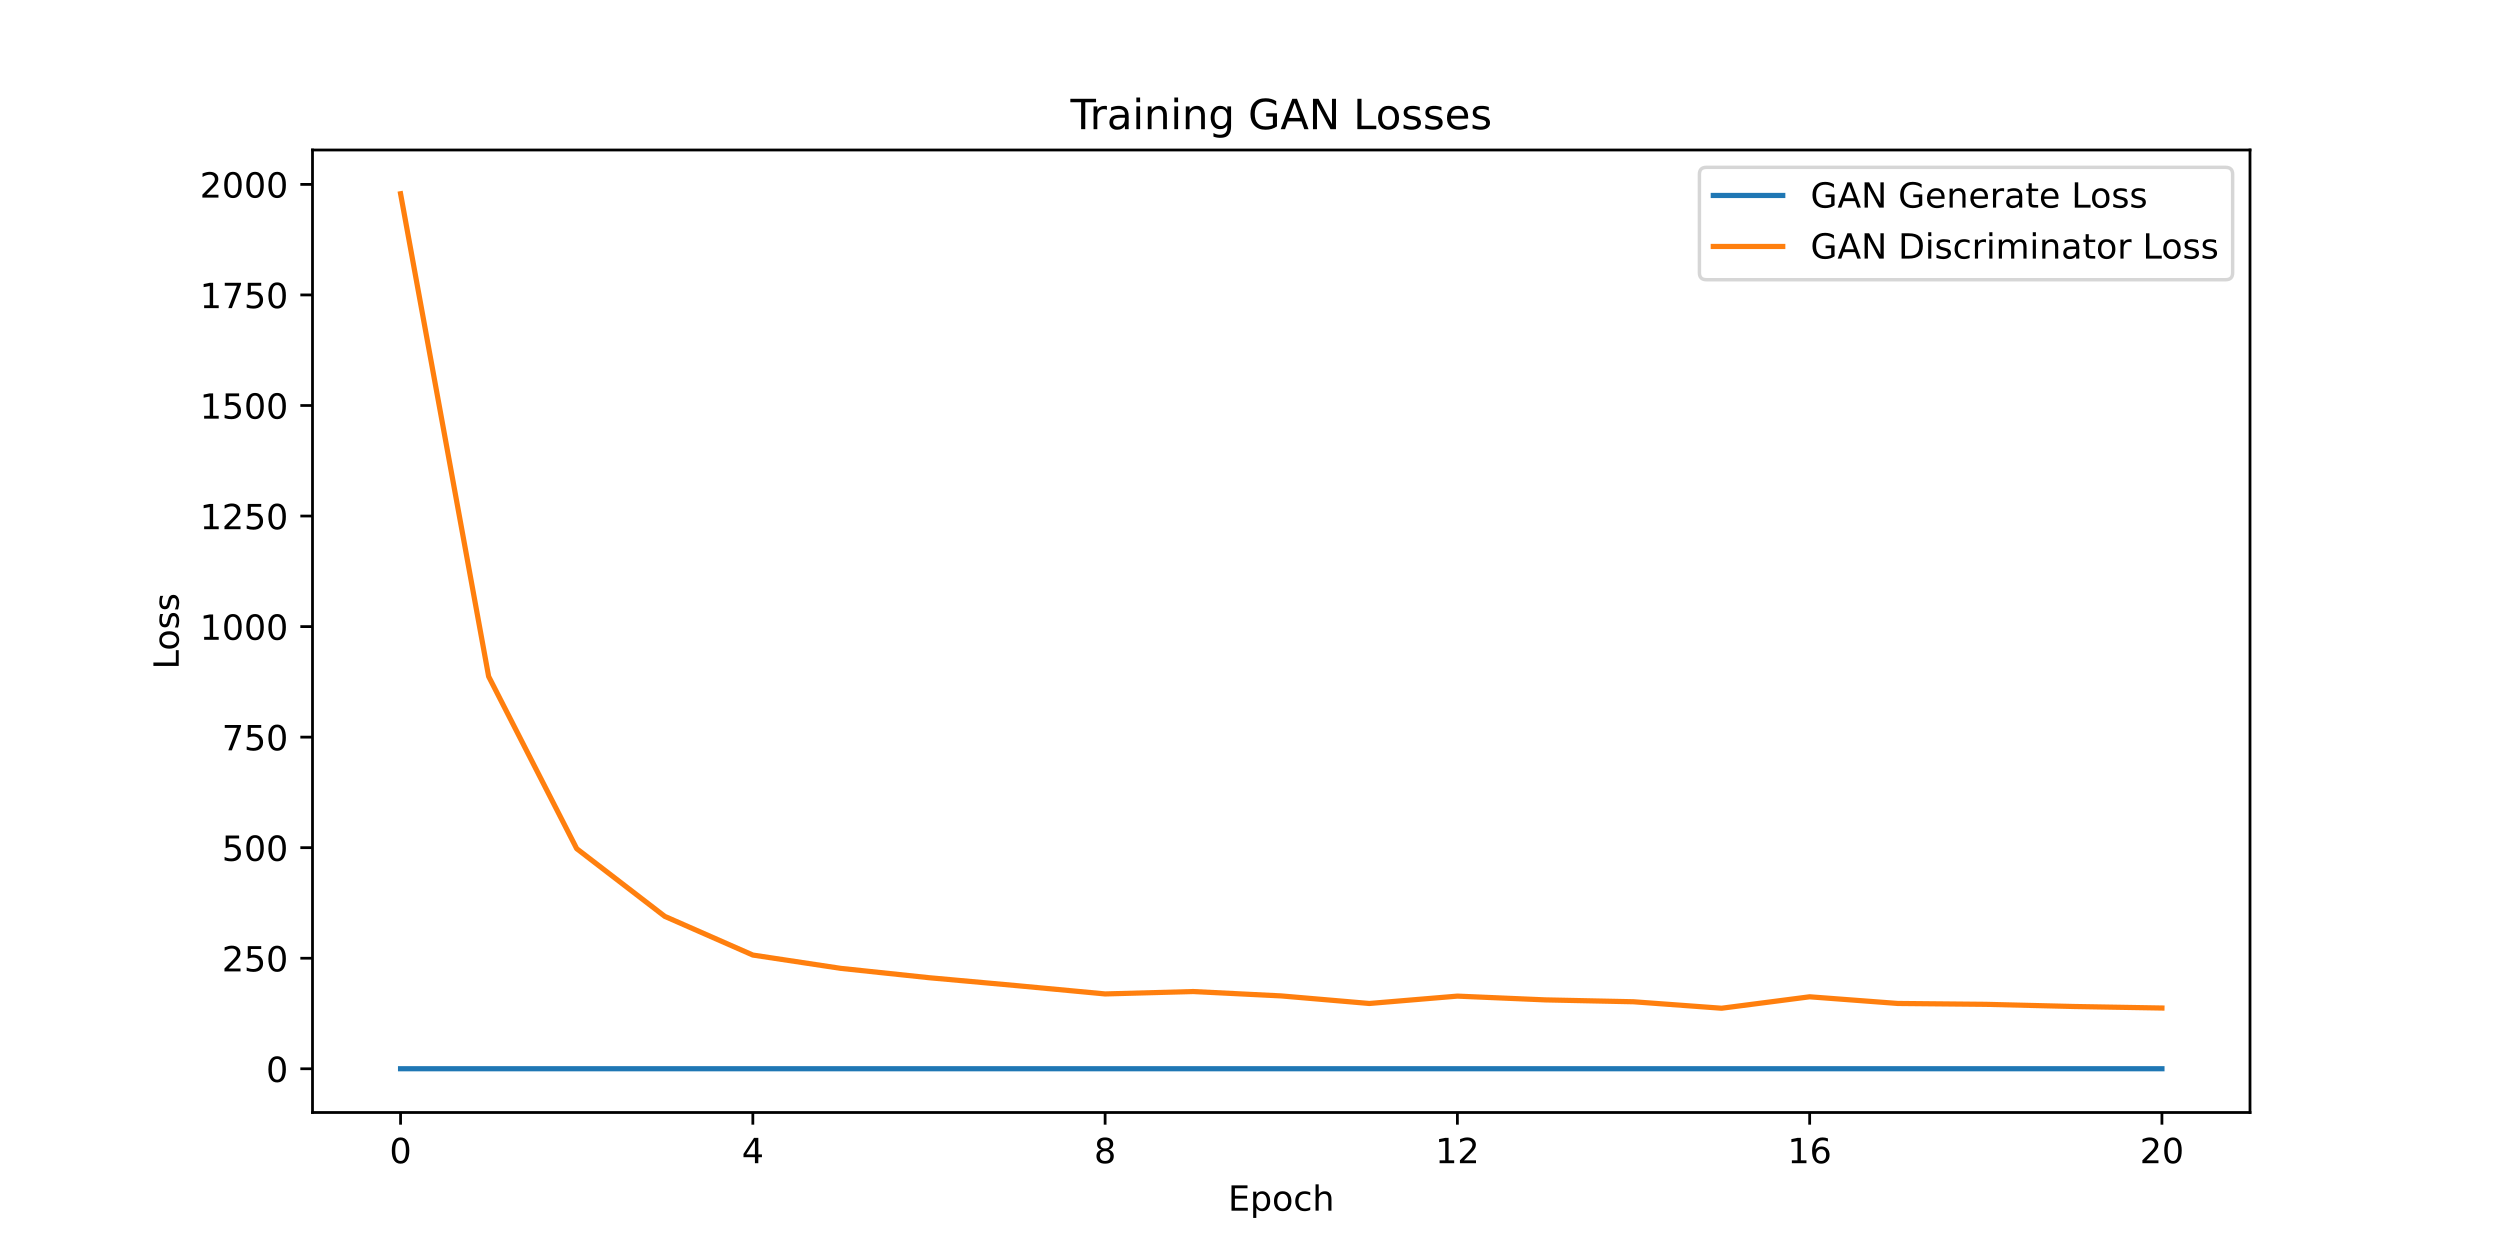
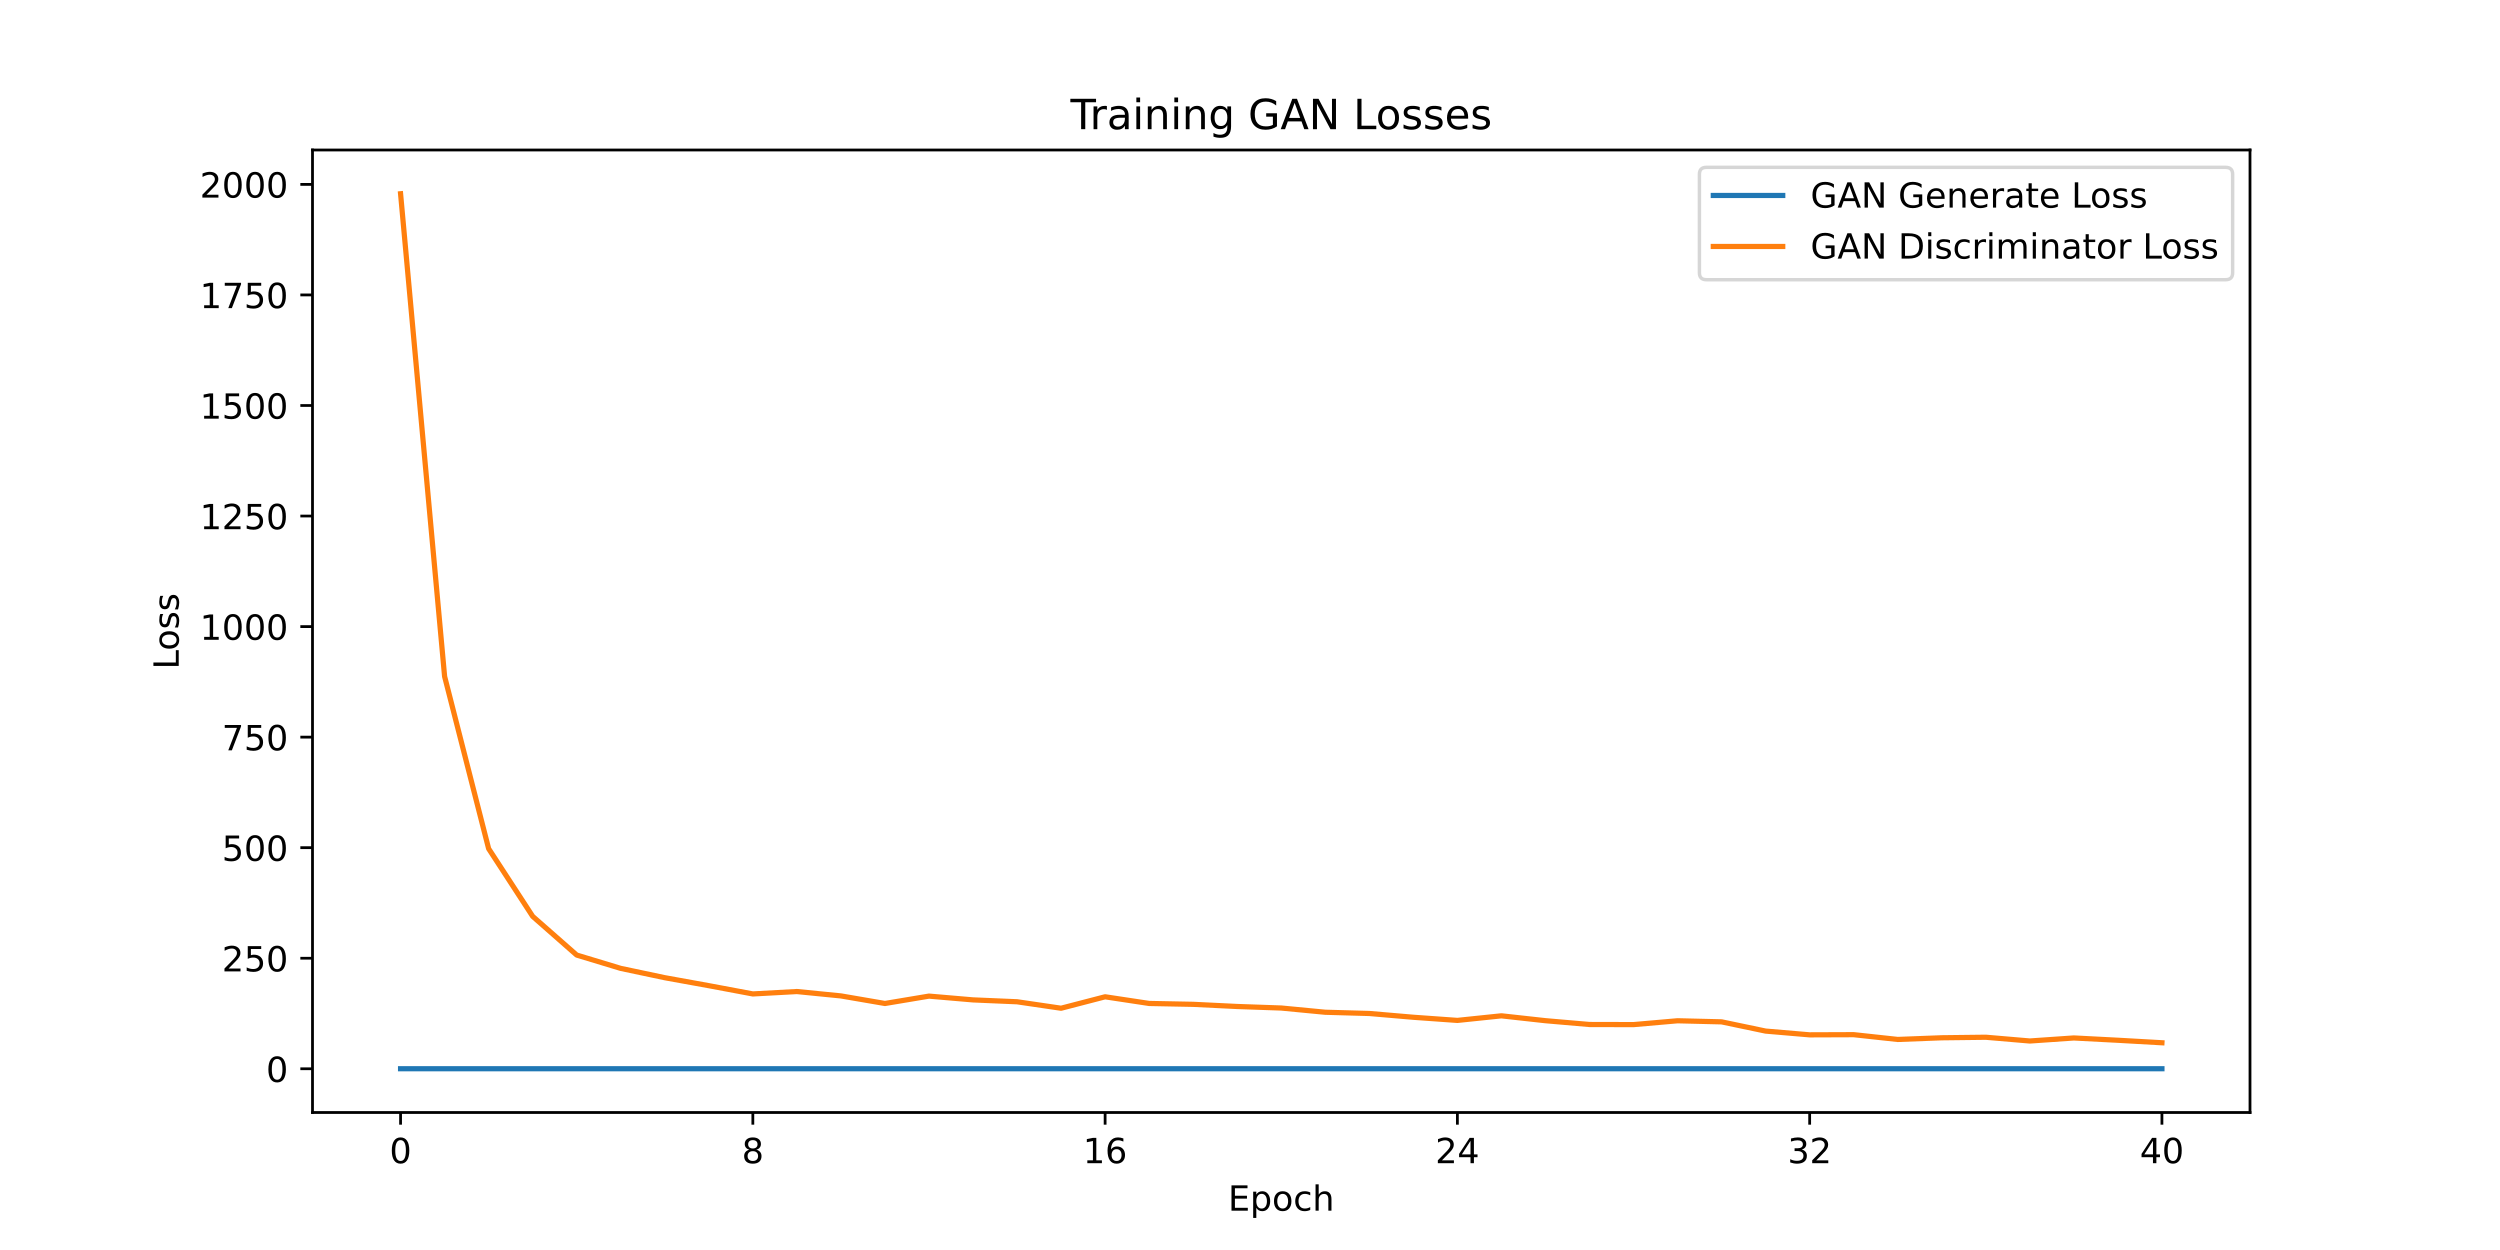
<svg xmlns="http://www.w3.org/2000/svg" xmlns:xlink="http://www.w3.org/1999/xlink" width="720pt" height="360pt" viewBox="0 0 720 360" version="1.1">
  <defs>
    <style type="text/css">*{stroke-linejoin: round; stroke-linecap: butt}</style>
  </defs>
  <g id="figure_1">
    <g id="patch_1">
      <path d="M 0 360  L 720 360  L 720 0  L 0 0  z " style="fill: #ffffff" />
    </g>
    <g id="axes_1">
      <g id="patch_2">
        <path d="M 90 320.4  L 648 320.4  L 648 43.2  L 90 43.2  z " style="fill: #ffffff" />
      </g>
      <g id="matplotlib.axis_1">
        <g id="xtick_1">
          <g id="line2d_1">
            <defs>
-               <path id="mf907e0c4c9" d="M 0 0  L 0 3.5  " style="stroke: #000000; stroke-width: 0.8" />
-             </defs>
-             <g>
-               <use xlink:href="#mf907e0c4c9" x="115.364" y="320.4" style="stroke: #000000; stroke-width: 0.8" />
+               <path id="mc75839614a" d="M 0 0  L 0 3.5  " style="stroke: #000000; stroke-width: 0.8" />
+             </defs>
+             <g>
+               <use xlink:href="#mc75839614a" x="115.364" y="320.4" style="stroke: #000000; stroke-width: 0.8" />
            </g>
          </g>
          <g id="text_1">
            <g transform="translate(112.1824 334.9984) scale(0.1 -0.1)">
              <defs>
                <path id="DejaVuSans-30" d="M 2034 4250  Q 1547 4250 1301 3770  Q 1056 3291 1056 2328  Q 1056 1369 1301 889  Q 1547 409 2034 409  Q 2525 409 2770 889  Q 3016 1369 3016 2328  Q 3016 3291 2770 3770  Q 2525 4250 2034 4250  z M 2034 4750  Q 2819 4750 3233 4129  Q 3647 3509 3647 2328  Q 3647 1150 3233 529  Q 2819 -91 2034 -91  Q 1250 -91 836 529  Q 422 1150 422 2328  Q 422 3509 836 4129  Q 1250 4750 2034 4750  z " transform="scale(0.015625)" />
              </defs>
              <use xlink:href="#DejaVuSans-30" />
            </g>
          </g>
        </g>
        <g id="xtick_2">
          <g id="line2d_2">
            <g>
-               <use xlink:href="#mf907e0c4c9" x="216.818" y="320.4" style="stroke: #000000; stroke-width: 0.8" />
+               <use xlink:href="#mc75839614a" x="216.818" y="320.4" style="stroke: #000000; stroke-width: 0.8" />
            </g>
          </g>
          <g id="text_2">
            <g transform="translate(213.6369 334.9984) scale(0.1 -0.1)">
              <defs>
-                 <path id="DejaVuSans-34" d="M 2419 4116  L 825 1625  L 2419 1625  L 2419 4116  z M 2253 4666  L 3047 4666  L 3047 1625  L 3713 1625  L 3713 1100  L 3047 1100  L 3047 0  L 2419 0  L 2419 1100  L 313 1100  L 313 1709  L 2253 4666  z " transform="scale(0.015625)" />
-               </defs>
-               <use xlink:href="#DejaVuSans-34" />
+                 <path id="DejaVuSans-38" d="M 2034 2216  Q 1584 2216 1326 1975  Q 1069 1734 1069 1313  Q 1069 891 1326 650  Q 1584 409 2034 409  Q 2484 409 2743 651  Q 3003 894 3003 1313  Q 3003 1734 2745 1975  Q 2488 2216 2034 2216  z M 1403 2484  Q 997 2584 770 2862  Q 544 3141 544 3541  Q 544 4100 942 4425  Q 1341 4750 2034 4750  Q 2731 4750 3128 4425  Q 3525 4100 3525 3541  Q 3525 3141 3298 2862  Q 3072 2584 2669 2484  Q 3125 2378 3379 2068  Q 3634 1759 3634 1313  Q 3634 634 3220 271  Q 2806 -91 2034 -91  Q 1263 -91 848 271  Q 434 634 434 1313  Q 434 1759 690 2068  Q 947 2378 1403 2484  z M 1172 3481  Q 1172 3119 1398 2916  Q 1625 2713 2034 2713  Q 2441 2713 2670 2916  Q 2900 3119 2900 3481  Q 2900 3844 2670 4047  Q 2441 4250 2034 4250  Q 1625 4250 1398 4047  Q 1172 3844 1172 3481  z " transform="scale(0.015625)" />
+               </defs>
+               <use xlink:href="#DejaVuSans-38" />
            </g>
          </g>
        </g>
        <g id="xtick_3">
          <g id="line2d_3">
            <g>
-               <use xlink:href="#mf907e0c4c9" x="318.273" y="320.4" style="stroke: #000000; stroke-width: 0.8" />
+               <use xlink:href="#mc75839614a" x="318.273" y="320.4" style="stroke: #000000; stroke-width: 0.8" />
            </g>
          </g>
          <g id="text_3">
-             <g transform="translate(315.0915 334.9984) scale(0.1 -0.1)">
-               <defs>
-                 <path id="DejaVuSans-38" d="M 2034 2216  Q 1584 2216 1326 1975  Q 1069 1734 1069 1313  Q 1069 891 1326 650  Q 1584 409 2034 409  Q 2484 409 2743 651  Q 3003 894 3003 1313  Q 3003 1734 2745 1975  Q 2488 2216 2034 2216  z M 1403 2484  Q 997 2584 770 2862  Q 544 3141 544 3541  Q 544 4100 942 4425  Q 1341 4750 2034 4750  Q 2731 4750 3128 4425  Q 3525 4100 3525 3541  Q 3525 3141 3298 2862  Q 3072 2584 2669 2484  Q 3125 2378 3379 2068  Q 3634 1759 3634 1313  Q 3634 634 3220 271  Q 2806 -91 2034 -91  Q 1263 -91 848 271  Q 434 634 434 1313  Q 434 1759 690 2068  Q 947 2378 1403 2484  z M 1172 3481  Q 1172 3119 1398 2916  Q 1625 2713 2034 2713  Q 2441 2713 2670 2916  Q 2900 3119 2900 3481  Q 2900 3844 2670 4047  Q 2441 4250 2034 4250  Q 1625 4250 1398 4047  Q 1172 3844 1172 3481  z " transform="scale(0.015625)" />
-               </defs>
-               <use xlink:href="#DejaVuSans-38" />
+             <g transform="translate(311.9102 334.9984) scale(0.1 -0.1)">
+               <defs>
+                 <path id="DejaVuSans-31" d="M 794 531  L 1825 531  L 1825 4091  L 703 3866  L 703 4441  L 1819 4666  L 2450 4666  L 2450 531  L 3481 531  L 3481 0  L 794 0  L 794 531  z " transform="scale(0.015625)" />
+                 <path id="DejaVuSans-36" d="M 2113 2584  Q 1688 2584 1439 2293  Q 1191 2003 1191 1497  Q 1191 994 1439 701  Q 1688 409 2113 409  Q 2538 409 2786 701  Q 3034 994 3034 1497  Q 3034 2003 2786 2293  Q 2538 2584 2113 2584  z M 3366 4563  L 3366 3988  Q 3128 4100 2886 4159  Q 2644 4219 2406 4219  Q 1781 4219 1451 3797  Q 1122 3375 1075 2522  Q 1259 2794 1537 2939  Q 1816 3084 2150 3084  Q 2853 3084 3261 2657  Q 3669 2231 3669 1497  Q 3669 778 3244 343  Q 2819 -91 2113 -91  Q 1303 -91 875 529  Q 447 1150 447 2328  Q 447 3434 972 4092  Q 1497 4750 2381 4750  Q 2619 4750 2861 4703  Q 3103 4656 3366 4563  z " transform="scale(0.015625)" />
+               </defs>
+               <use xlink:href="#DejaVuSans-31" />
+               <use xlink:href="#DejaVuSans-36" transform="translate(63.62305 0)" />
            </g>
          </g>
        </g>
        <g id="xtick_4">
          <g id="line2d_4">
            <g>
-               <use xlink:href="#mf907e0c4c9" x="419.727" y="320.4" style="stroke: #000000; stroke-width: 0.8" />
+               <use xlink:href="#mc75839614a" x="419.727" y="320.4" style="stroke: #000000; stroke-width: 0.8" />
            </g>
          </g>
          <g id="text_4">
            <g transform="translate(413.3648 334.9984) scale(0.1 -0.1)">
              <defs>
-                 <path id="DejaVuSans-31" d="M 794 531  L 1825 531  L 1825 4091  L 703 3866  L 703 4441  L 1819 4666  L 2450 4666  L 2450 531  L 3481 531  L 3481 0  L 794 0  L 794 531  z " transform="scale(0.015625)" />
                <path id="DejaVuSans-32" d="M 1228 531  L 3431 531  L 3431 0  L 469 0  L 469 531  Q 828 903 1448 1529  Q 2069 2156 2228 2338  Q 2531 2678 2651 2914  Q 2772 3150 2772 3378  Q 2772 3750 2511 3984  Q 2250 4219 1831 4219  Q 1534 4219 1204 4116  Q 875 4013 500 3803  L 500 4441  Q 881 4594 1212 4672  Q 1544 4750 1819 4750  Q 2544 4750 2975 4387  Q 3406 4025 3406 3419  Q 3406 3131 3298 2873  Q 3191 2616 2906 2266  Q 2828 2175 2409 1742  Q 1991 1309 1228 531  z " transform="scale(0.015625)" />
-               </defs>
-               <use xlink:href="#DejaVuSans-31" />
-               <use xlink:href="#DejaVuSans-32" transform="translate(63.62305 0)" />
+                 <path id="DejaVuSans-34" d="M 2419 4116  L 825 1625  L 2419 1625  L 2419 4116  z M 2253 4666  L 3047 4666  L 3047 1625  L 3713 1625  L 3713 1100  L 3047 1100  L 3047 0  L 2419 0  L 2419 1100  L 313 1100  L 313 1709  L 2253 4666  z " transform="scale(0.015625)" />
+               </defs>
+               <use xlink:href="#DejaVuSans-32" />
+               <use xlink:href="#DejaVuSans-34" transform="translate(63.62305 0)" />
            </g>
          </g>
        </g>
        <g id="xtick_5">
          <g id="line2d_5">
            <g>
-               <use xlink:href="#mf907e0c4c9" x="521.182" y="320.4" style="stroke: #000000; stroke-width: 0.8" />
+               <use xlink:href="#mc75839614a" x="521.182" y="320.4" style="stroke: #000000; stroke-width: 0.8" />
            </g>
          </g>
          <g id="text_5">
            <g transform="translate(514.8193 334.9984) scale(0.1 -0.1)">
              <defs>
-                 <path id="DejaVuSans-36" d="M 2113 2584  Q 1688 2584 1439 2293  Q 1191 2003 1191 1497  Q 1191 994 1439 701  Q 1688 409 2113 409  Q 2538 409 2786 701  Q 3034 994 3034 1497  Q 3034 2003 2786 2293  Q 2538 2584 2113 2584  z M 3366 4563  L 3366 3988  Q 3128 4100 2886 4159  Q 2644 4219 2406 4219  Q 1781 4219 1451 3797  Q 1122 3375 1075 2522  Q 1259 2794 1537 2939  Q 1816 3084 2150 3084  Q 2853 3084 3261 2657  Q 3669 2231 3669 1497  Q 3669 778 3244 343  Q 2819 -91 2113 -91  Q 1303 -91 875 529  Q 447 1150 447 2328  Q 447 3434 972 4092  Q 1497 4750 2381 4750  Q 2619 4750 2861 4703  Q 3103 4656 3366 4563  z " transform="scale(0.015625)" />
-               </defs>
-               <use xlink:href="#DejaVuSans-31" />
-               <use xlink:href="#DejaVuSans-36" transform="translate(63.62305 0)" />
+                 <path id="DejaVuSans-33" d="M 2597 2516  Q 3050 2419 3304 2112  Q 3559 1806 3559 1356  Q 3559 666 3084 287  Q 2609 -91 1734 -91  Q 1441 -91 1130 -33  Q 819 25 488 141  L 488 750  Q 750 597 1062 519  Q 1375 441 1716 441  Q 2309 441 2620 675  Q 2931 909 2931 1356  Q 2931 1769 2642 2001  Q 2353 2234 1838 2234  L 1294 2234  L 1294 2753  L 1863 2753  Q 2328 2753 2575 2939  Q 2822 3125 2822 3475  Q 2822 3834 2567 4026  Q 2313 4219 1838 4219  Q 1578 4219 1281 4162  Q 984 4106 628 3988  L 628 4550  Q 988 4650 1302 4700  Q 1616 4750 1894 4750  Q 2613 4750 3031 4423  Q 3450 4097 3450 3541  Q 3450 3153 3228 2886  Q 3006 2619 2597 2516  z " transform="scale(0.015625)" />
+               </defs>
+               <use xlink:href="#DejaVuSans-33" />
+               <use xlink:href="#DejaVuSans-32" transform="translate(63.62305 0)" />
            </g>
          </g>
        </g>
        <g id="xtick_6">
          <g id="line2d_6">
            <g>
-               <use xlink:href="#mf907e0c4c9" x="622.636" y="320.4" style="stroke: #000000; stroke-width: 0.8" />
+               <use xlink:href="#mc75839614a" x="622.636" y="320.4" style="stroke: #000000; stroke-width: 0.8" />
            </g>
          </g>
          <g id="text_6">
            <g transform="translate(616.2739 334.9984) scale(0.1 -0.1)">
-               <use xlink:href="#DejaVuSans-32" />
+               <use xlink:href="#DejaVuSans-34" />
              <use xlink:href="#DejaVuSans-30" transform="translate(63.62305 0)" />
            </g>
          </g>
        </g>
        <g id="text_7">
          <g transform="translate(353.6891 348.6766) scale(0.1 -0.1)">
            <defs>
              <path id="DejaVuSans-45" d="M 628 4666  L 3578 4666  L 3578 4134  L 1259 4134  L 1259 2753  L 3481 2753  L 3481 2222  L 1259 2222  L 1259 531  L 3634 531  L 3634 0  L 628 0  L 628 4666  z " transform="scale(0.015625)" />
              <path id="DejaVuSans-70" d="M 1159 525  L 1159 -1331  L 581 -1331  L 581 3500  L 1159 3500  L 1159 2969  Q 1341 3281 1617 3432  Q 1894 3584 2278 3584  Q 2916 3584 3314 3078  Q 3713 2572 3713 1747  Q 3713 922 3314 415  Q 2916 -91 2278 -91  Q 1894 -91 1617 61  Q 1341 213 1159 525  z M 3116 1747  Q 3116 2381 2855 2742  Q 2594 3103 2138 3103  Q 1681 3103 1420 2742  Q 1159 2381 1159 1747  Q 1159 1113 1420 752  Q 1681 391 2138 391  Q 2594 391 2855 752  Q 3116 1113 3116 1747  z " transform="scale(0.015625)" />
              <path id="DejaVuSans-6f" d="M 1959 3097  Q 1497 3097 1228 2736  Q 959 2375 959 1747  Q 959 1119 1226 758  Q 1494 397 1959 397  Q 2419 397 2687 759  Q 2956 1122 2956 1747  Q 2956 2369 2687 2733  Q 2419 3097 1959 3097  z M 1959 3584  Q 2709 3584 3137 3096  Q 3566 2609 3566 1747  Q 3566 888 3137 398  Q 2709 -91 1959 -91  Q 1206 -91 779 398  Q 353 888 353 1747  Q 353 2609 779 3096  Q 1206 3584 1959 3584  z " transform="scale(0.015625)" />
              <path id="DejaVuSans-63" d="M 3122 3366  L 3122 2828  Q 2878 2963 2633 3030  Q 2388 3097 2138 3097  Q 1578 3097 1268 2742  Q 959 2388 959 1747  Q 959 1106 1268 751  Q 1578 397 2138 397  Q 2388 397 2633 464  Q 2878 531 3122 666  L 3122 134  Q 2881 22 2623 -34  Q 2366 -91 2075 -91  Q 1284 -91 818 406  Q 353 903 353 1747  Q 353 2603 823 3093  Q 1294 3584 2113 3584  Q 2378 3584 2631 3529  Q 2884 3475 3122 3366  z " transform="scale(0.015625)" />
              <path id="DejaVuSans-68" d="M 3513 2113  L 3513 0  L 2938 0  L 2938 2094  Q 2938 2591 2744 2837  Q 2550 3084 2163 3084  Q 1697 3084 1428 2787  Q 1159 2491 1159 1978  L 1159 0  L 581 0  L 581 4863  L 1159 4863  L 1159 2956  Q 1366 3272 1645 3428  Q 1925 3584 2291 3584  Q 2894 3584 3203 3211  Q 3513 2838 3513 2113  z " transform="scale(0.015625)" />
            </defs>
            <use xlink:href="#DejaVuSans-45" />
            <use xlink:href="#DejaVuSans-70" transform="translate(63.18359 0)" />
            <use xlink:href="#DejaVuSans-6f" transform="translate(126.6602 0)" />
            <use xlink:href="#DejaVuSans-63" transform="translate(187.8418 0)" />
            <use xlink:href="#DejaVuSans-68" transform="translate(242.8223 0)" />
          </g>
        </g>
      </g>
      <g id="matplotlib.axis_2">
        <g id="ytick_1">
          <g id="line2d_7">
            <defs>
-               <path id="m3576032ee8" d="M 0 0  L -3.5 0  " style="stroke: #000000; stroke-width: 0.8" />
-             </defs>
-             <g>
-               <use xlink:href="#m3576032ee8" x="90" y="307.807" style="stroke: #000000; stroke-width: 0.8" />
+               <path id="m95971b3eb9" d="M 0 0  L -3.5 0  " style="stroke: #000000; stroke-width: 0.8" />
+             </defs>
+             <g>
+               <use xlink:href="#m95971b3eb9" x="90" y="307.807" style="stroke: #000000; stroke-width: 0.8" />
            </g>
          </g>
          <g id="text_8">
-             <g transform="translate(76.6375 311.6064) scale(0.1 -0.1)">
+             <g transform="translate(76.6375 311.6059) scale(0.1 -0.1)">
              <use xlink:href="#DejaVuSans-30" />
            </g>
          </g>
        </g>
        <g id="ytick_2">
          <g id="line2d_8">
            <g>
-               <use xlink:href="#m3576032ee8" x="90" y="275.97" style="stroke: #000000; stroke-width: 0.8" />
+               <use xlink:href="#m95971b3eb9" x="90" y="275.969" style="stroke: #000000; stroke-width: 0.8" />
            </g>
          </g>
          <g id="text_9">
-             <g transform="translate(63.9125 279.7688) scale(0.1 -0.1)">
+             <g transform="translate(63.9125 279.7684) scale(0.1 -0.1)">
              <defs>
                <path id="DejaVuSans-35" d="M 691 4666  L 3169 4666  L 3169 4134  L 1269 4134  L 1269 2991  Q 1406 3038 1543 3061  Q 1681 3084 1819 3084  Q 2600 3084 3056 2656  Q 3513 2228 3513 1497  Q 3513 744 3044 326  Q 2575 -91 1722 -91  Q 1428 -91 1123 -41  Q 819 9 494 109  L 494 744  Q 775 591 1075 516  Q 1375 441 1709 441  Q 2250 441 2565 725  Q 2881 1009 2881 1497  Q 2881 1984 2565 2268  Q 2250 2553 1709 2553  Q 1456 2553 1204 2497  Q 953 2441 691 2322  L 691 4666  z " transform="scale(0.015625)" />
              </defs>
              <use xlink:href="#DejaVuSans-32" />
              <use xlink:href="#DejaVuSans-35" transform="translate(63.62305 0)" />
              <use xlink:href="#DejaVuSans-30" transform="translate(127.2461 0)" />
            </g>
          </g>
        </g>
        <g id="ytick_3">
          <g id="line2d_9">
            <g>
-               <use xlink:href="#m3576032ee8" x="90" y="244.132" style="stroke: #000000; stroke-width: 0.8" />
+               <use xlink:href="#m95971b3eb9" x="90" y="244.132" style="stroke: #000000; stroke-width: 0.8" />
            </g>
          </g>
          <g id="text_10">
-             <g transform="translate(63.9125 247.9313) scale(0.1 -0.1)">
+             <g transform="translate(63.9125 247.9309) scale(0.1 -0.1)">
              <use xlink:href="#DejaVuSans-35" />
              <use xlink:href="#DejaVuSans-30" transform="translate(63.62305 0)" />
              <use xlink:href="#DejaVuSans-30" transform="translate(127.2461 0)" />
            </g>
          </g>
        </g>
        <g id="ytick_4">
          <g id="line2d_10">
            <g>
-               <use xlink:href="#m3576032ee8" x="90" y="212.295" style="stroke: #000000; stroke-width: 0.8" />
+               <use xlink:href="#m95971b3eb9" x="90" y="212.294" style="stroke: #000000; stroke-width: 0.8" />
            </g>
          </g>
          <g id="text_11">
-             <g transform="translate(63.9125 216.0937) scale(0.1 -0.1)">
+             <g transform="translate(63.9125 216.0934) scale(0.1 -0.1)">
              <defs>
                <path id="DejaVuSans-37" d="M 525 4666  L 3525 4666  L 3525 4397  L 1831 0  L 1172 0  L 2766 4134  L 525 4134  L 525 4666  z " transform="scale(0.015625)" />
              </defs>
              <use xlink:href="#DejaVuSans-37" />
              <use xlink:href="#DejaVuSans-35" transform="translate(63.62305 0)" />
              <use xlink:href="#DejaVuSans-30" transform="translate(127.2461 0)" />
            </g>
          </g>
        </g>
        <g id="ytick_5">
          <g id="line2d_11">
            <g>
-               <use xlink:href="#m3576032ee8" x="90" y="180.457" style="stroke: #000000; stroke-width: 0.8" />
+               <use xlink:href="#m95971b3eb9" x="90" y="180.457" style="stroke: #000000; stroke-width: 0.8" />
            </g>
          </g>
          <g id="text_12">
-             <g transform="translate(57.55 184.2562) scale(0.1 -0.1)">
+             <g transform="translate(57.55 184.256) scale(0.1 -0.1)">
              <use xlink:href="#DejaVuSans-31" />
              <use xlink:href="#DejaVuSans-30" transform="translate(63.62305 0)" />
              <use xlink:href="#DejaVuSans-30" transform="translate(127.2461 0)" />
              <use xlink:href="#DejaVuSans-30" transform="translate(190.8691 0)" />
            </g>
          </g>
        </g>
        <g id="ytick_6">
          <g id="line2d_12">
            <g>
-               <use xlink:href="#m3576032ee8" x="90" y="148.619" style="stroke: #000000; stroke-width: 0.8" />
+               <use xlink:href="#m95971b3eb9" x="90" y="148.619" style="stroke: #000000; stroke-width: 0.8" />
            </g>
          </g>
          <g id="text_13">
-             <g transform="translate(57.55 152.4187) scale(0.1 -0.1)">
+             <g transform="translate(57.55 152.4185) scale(0.1 -0.1)">
              <use xlink:href="#DejaVuSans-31" />
              <use xlink:href="#DejaVuSans-32" transform="translate(63.62305 0)" />
              <use xlink:href="#DejaVuSans-35" transform="translate(127.2461 0)" />
              <use xlink:href="#DejaVuSans-30" transform="translate(190.8691 0)" />
            </g>
          </g>
        </g>
        <g id="ytick_7">
          <g id="line2d_13">
            <g>
-               <use xlink:href="#m3576032ee8" x="90" y="116.782" style="stroke: #000000; stroke-width: 0.8" />
+               <use xlink:href="#m95971b3eb9" x="90" y="116.782" style="stroke: #000000; stroke-width: 0.8" />
            </g>
          </g>
          <g id="text_14">
-             <g transform="translate(57.55 120.5811) scale(0.1 -0.1)">
+             <g transform="translate(57.55 120.581) scale(0.1 -0.1)">
              <use xlink:href="#DejaVuSans-31" />
              <use xlink:href="#DejaVuSans-35" transform="translate(63.62305 0)" />
              <use xlink:href="#DejaVuSans-30" transform="translate(127.2461 0)" />
              <use xlink:href="#DejaVuSans-30" transform="translate(190.8691 0)" />
            </g>
          </g>
        </g>
        <g id="ytick_8">
          <g id="line2d_14">
            <g>
-               <use xlink:href="#m3576032ee8" x="90" y="84.944" style="stroke: #000000; stroke-width: 0.8" />
+               <use xlink:href="#m95971b3eb9" x="90" y="84.944" style="stroke: #000000; stroke-width: 0.8" />
            </g>
          </g>
          <g id="text_15">
-             <g transform="translate(57.55 88.74357) scale(0.1 -0.1)">
+             <g transform="translate(57.55 88.74352) scale(0.1 -0.1)">
              <use xlink:href="#DejaVuSans-31" />
              <use xlink:href="#DejaVuSans-37" transform="translate(63.62305 0)" />
              <use xlink:href="#DejaVuSans-35" transform="translate(127.2461 0)" />
              <use xlink:href="#DejaVuSans-30" transform="translate(190.8691 0)" />
            </g>
          </g>
        </g>
        <g id="ytick_9">
          <g id="line2d_15">
            <g>
-               <use xlink:href="#m3576032ee8" x="90" y="53.107" style="stroke: #000000; stroke-width: 0.8" />
+               <use xlink:href="#m95971b3eb9" x="90" y="53.107" style="stroke: #000000; stroke-width: 0.8" />
            </g>
          </g>
          <g id="text_16">
            <g transform="translate(57.55 56.90603) scale(0.1 -0.1)">
              <use xlink:href="#DejaVuSans-32" />
              <use xlink:href="#DejaVuSans-30" transform="translate(63.62305 0)" />
              <use xlink:href="#DejaVuSans-30" transform="translate(127.2461 0)" />
              <use xlink:href="#DejaVuSans-30" transform="translate(190.8691 0)" />
            </g>
          </g>
        </g>
        <g id="text_17">
          <g transform="translate(51.47031 192.7672) rotate(-90) scale(0.1 -0.1)">
            <defs>
              <path id="DejaVuSans-4c" d="M 628 4666  L 1259 4666  L 1259 531  L 3531 531  L 3531 0  L 628 0  L 628 4666  z " transform="scale(0.015625)" />
              <path id="DejaVuSans-73" d="M 2834 3397  L 2834 2853  Q 2591 2978 2328 3040  Q 2066 3103 1784 3103  Q 1356 3103 1142 2972  Q 928 2841 928 2578  Q 928 2378 1081 2264  Q 1234 2150 1697 2047  L 1894 2003  Q 2506 1872 2764 1633  Q 3022 1394 3022 966  Q 3022 478 2636 193  Q 2250 -91 1575 -91  Q 1294 -91 989 -36  Q 684 19 347 128  L 347 722  Q 666 556 975 473  Q 1284 391 1588 391  Q 1994 391 2212 530  Q 2431 669 2431 922  Q 2431 1156 2273 1281  Q 2116 1406 1581 1522  L 1381 1569  Q 847 1681 609 1914  Q 372 2147 372 2553  Q 372 3047 722 3315  Q 1072 3584 1716 3584  Q 2034 3584 2315 3537  Q 2597 3491 2834 3397  z " transform="scale(0.015625)" />
            </defs>
            <use xlink:href="#DejaVuSans-4c" />
            <use xlink:href="#DejaVuSans-6f" transform="translate(53.96289 0)" />
            <use xlink:href="#DejaVuSans-73" transform="translate(115.1445 0)" />
            <use xlink:href="#DejaVuSans-73" transform="translate(167.2441 0)" />
          </g>
        </g>
      </g>
      <g id="line2d_16">
-         <path d="M 115.364 307.797  L 140.727 307.798  L 166.091 307.799  L 191.455 307.799  L 216.818 307.799  L 242.182 307.8  L 267.545 307.8  L 292.909 307.8  L 318.273 307.8  L 343.636 307.8  L 369 307.8  L 394.364 307.8  L 419.727 307.8  L 445.091 307.8  L 470.455 307.8  L 495.818 307.8  L 521.182 307.8  L 546.545 307.8  L 571.909 307.8  L 597.273 307.8  L 622.636 307.8  " clip-path="url(#p0c678a92a3)" style="fill: none; stroke: #1f77b4; stroke-width: 1.5; stroke-linecap: square" />
+         <path d="M 115.364 307.796  L 128.045 307.798  L 140.727 307.798  L 153.409 307.799  L 166.091 307.799  L 178.773 307.799  L 191.455 307.799  L 204.136 307.799  L 216.818 307.799  L 229.5 307.799  L 242.182 307.799  L 254.864 307.799  L 267.545 307.799  L 280.227 307.799  L 292.909 307.799  L 305.591 307.799  L 318.273 307.799  L 330.955 307.8  L 343.636 307.799  L 356.318 307.8  L 369 307.8  L 381.682 307.8  L 394.364 307.8  L 407.045 307.8  L 419.727 307.8  L 432.409 307.8  L 445.091 307.8  L 457.773 307.8  L 470.455 307.8  L 483.136 307.8  L 495.818 307.8  L 508.5 307.8  L 521.182 307.8  L 533.864 307.8  L 546.545 307.8  L 559.227 307.8  L 571.909 307.8  L 584.591 307.8  L 597.273 307.8  L 609.955 307.8  L 622.636 307.8  " clip-path="url(#p6355a4f696)" style="fill: none; stroke: #1f77b4; stroke-width: 1.5; stroke-linecap: square" />
      </g>
      <g id="line2d_17">
-         <path d="M 115.364 55.8  L 140.727 194.817  L 166.091 244.418  L 191.455 263.912  L 216.818 275.056  L 242.182 278.898  L 267.545 281.579  L 292.909 283.874  L 318.273 286.254  L 343.636 285.563  L 369 286.824  L 394.364 289.004  L 419.727 286.882  L 445.091 287.969  L 470.455 288.509  L 495.818 290.372  L 521.182 287.076  L 546.545 288.996  L 571.909 289.248  L 597.273 289.87  L 622.636 290.311  " clip-path="url(#p0c678a92a3)" style="fill: none; stroke: #ff7f0e; stroke-width: 1.5; stroke-linecap: square" />
+         <path d="M 115.364 55.8  L 128.045 194.817  L 140.727 244.417  L 153.409 263.912  L 166.091 275.056  L 178.773 278.897  L 191.455 281.578  L 204.136 283.874  L 216.818 286.254  L 229.5 285.562  L 242.182 286.823  L 254.864 289.004  L 267.545 286.881  L 280.227 287.969  L 292.909 288.508  L 305.591 290.372  L 318.273 287.075  L 330.955 288.995  L 343.636 289.248  L 356.318 289.869  L 369 290.311  L 381.682 291.527  L 394.364 291.884  L 407.045 292.973  L 419.727 293.878  L 432.409 292.557  L 445.091 293.959  L 457.773 295.056  L 470.455 295.088  L 483.136 293.98  L 495.818 294.293  L 508.5 296.952  L 521.182 298.035  L 533.864 297.987  L 546.545 299.363  L 559.227 298.881  L 571.909 298.726  L 584.591 299.807  L 597.273 298.934  L 609.955 299.594  L 622.636 300.315  " clip-path="url(#p6355a4f696)" style="fill: none; stroke: #ff7f0e; stroke-width: 1.5; stroke-linecap: square" />
      </g>
      <g id="patch_3">
        <path d="M 90 320.4  L 90 43.2  " style="fill: none; stroke: #000000; stroke-width: 0.8; stroke-linejoin: miter; stroke-linecap: square" />
      </g>
      <g id="patch_4">
        <path d="M 648 320.4  L 648 43.2  " style="fill: none; stroke: #000000; stroke-width: 0.8; stroke-linejoin: miter; stroke-linecap: square" />
      </g>
      <g id="patch_5">
        <path d="M 90 320.4  L 648 320.4  " style="fill: none; stroke: #000000; stroke-width: 0.8; stroke-linejoin: miter; stroke-linecap: square" />
      </g>
      <g id="patch_6">
        <path d="M 90 43.2  L 648 43.2  " style="fill: none; stroke: #000000; stroke-width: 0.8; stroke-linejoin: miter; stroke-linecap: square" />
      </g>
      <g id="text_18">
        <g transform="translate(308.295 37.2) scale(0.12 -0.12)">
          <defs>
            <path id="DejaVuSans-54" d="M -19 4666  L 3928 4666  L 3928 4134  L 2272 4134  L 2272 0  L 1638 0  L 1638 4134  L -19 4134  L -19 4666  z " transform="scale(0.015625)" />
            <path id="DejaVuSans-72" d="M 2631 2963  Q 2534 3019 2420 3045  Q 2306 3072 2169 3072  Q 1681 3072 1420 2755  Q 1159 2438 1159 1844  L 1159 0  L 581 0  L 581 3500  L 1159 3500  L 1159 2956  Q 1341 3275 1631 3429  Q 1922 3584 2338 3584  Q 2397 3584 2469 3576  Q 2541 3569 2628 3553  L 2631 2963  z " transform="scale(0.015625)" />
            <path id="DejaVuSans-61" d="M 2194 1759  Q 1497 1759 1228 1600  Q 959 1441 959 1056  Q 959 750 1161 570  Q 1363 391 1709 391  Q 2188 391 2477 730  Q 2766 1069 2766 1631  L 2766 1759  L 2194 1759  z M 3341 1997  L 3341 0  L 2766 0  L 2766 531  Q 2569 213 2275 61  Q 1981 -91 1556 -91  Q 1019 -91 701 211  Q 384 513 384 1019  Q 384 1609 779 1909  Q 1175 2209 1959 2209  L 2766 2209  L 2766 2266  Q 2766 2663 2505 2880  Q 2244 3097 1772 3097  Q 1472 3097 1187 3025  Q 903 2953 641 2809  L 641 3341  Q 956 3463 1253 3523  Q 1550 3584 1831 3584  Q 2591 3584 2966 3190  Q 3341 2797 3341 1997  z " transform="scale(0.015625)" />
            <path id="DejaVuSans-69" d="M 603 3500  L 1178 3500  L 1178 0  L 603 0  L 603 3500  z M 603 4863  L 1178 4863  L 1178 4134  L 603 4134  L 603 4863  z " transform="scale(0.015625)" />
            <path id="DejaVuSans-6e" d="M 3513 2113  L 3513 0  L 2938 0  L 2938 2094  Q 2938 2591 2744 2837  Q 2550 3084 2163 3084  Q 1697 3084 1428 2787  Q 1159 2491 1159 1978  L 1159 0  L 581 0  L 581 3500  L 1159 3500  L 1159 2956  Q 1366 3272 1645 3428  Q 1925 3584 2291 3584  Q 2894 3584 3203 3211  Q 3513 2838 3513 2113  z " transform="scale(0.015625)" />
            <path id="DejaVuSans-67" d="M 2906 1791  Q 2906 2416 2648 2759  Q 2391 3103 1925 3103  Q 1463 3103 1205 2759  Q 947 2416 947 1791  Q 947 1169 1205 825  Q 1463 481 1925 481  Q 2391 481 2648 825  Q 2906 1169 2906 1791  z M 3481 434  Q 3481 -459 3084 -895  Q 2688 -1331 1869 -1331  Q 1566 -1331 1297 -1286  Q 1028 -1241 775 -1147  L 775 -588  Q 1028 -725 1275 -790  Q 1522 -856 1778 -856  Q 2344 -856 2625 -561  Q 2906 -266 2906 331  L 2906 616  Q 2728 306 2450 153  Q 2172 0 1784 0  Q 1141 0 747 490  Q 353 981 353 1791  Q 353 2603 747 3093  Q 1141 3584 1784 3584  Q 2172 3584 2450 3431  Q 2728 3278 2906 2969  L 2906 3500  L 3481 3500  L 3481 434  z " transform="scale(0.015625)" />
            <path id="DejaVuSans-20" transform="scale(0.015625)" />
            <path id="DejaVuSans-47" d="M 3809 666  L 3809 1919  L 2778 1919  L 2778 2438  L 4434 2438  L 4434 434  Q 4069 175 3628 42  Q 3188 -91 2688 -91  Q 1594 -91 976 548  Q 359 1188 359 2328  Q 359 3472 976 4111  Q 1594 4750 2688 4750  Q 3144 4750 3555 4637  Q 3966 4525 4313 4306  L 4313 3634  Q 3963 3931 3569 4081  Q 3175 4231 2741 4231  Q 1884 4231 1454 3753  Q 1025 3275 1025 2328  Q 1025 1384 1454 906  Q 1884 428 2741 428  Q 3075 428 3337 486  Q 3600 544 3809 666  z " transform="scale(0.015625)" />
            <path id="DejaVuSans-41" d="M 2188 4044  L 1331 1722  L 3047 1722  L 2188 4044  z M 1831 4666  L 2547 4666  L 4325 0  L 3669 0  L 3244 1197  L 1141 1197  L 716 0  L 50 0  L 1831 4666  z " transform="scale(0.015625)" />
            <path id="DejaVuSans-4e" d="M 628 4666  L 1478 4666  L 3547 763  L 3547 4666  L 4159 4666  L 4159 0  L 3309 0  L 1241 3903  L 1241 0  L 628 0  L 628 4666  z " transform="scale(0.015625)" />
            <path id="DejaVuSans-65" d="M 3597 1894  L 3597 1613  L 953 1613  Q 991 1019 1311 708  Q 1631 397 2203 397  Q 2534 397 2845 478  Q 3156 559 3463 722  L 3463 178  Q 3153 47 2828 -22  Q 2503 -91 2169 -91  Q 1331 -91 842 396  Q 353 884 353 1716  Q 353 2575 817 3079  Q 1281 3584 2069 3584  Q 2775 3584 3186 3129  Q 3597 2675 3597 1894  z M 3022 2063  Q 3016 2534 2758 2815  Q 2500 3097 2075 3097  Q 1594 3097 1305 2825  Q 1016 2553 972 2059  L 3022 2063  z " transform="scale(0.015625)" />
          </defs>
          <use xlink:href="#DejaVuSans-54" />
          <use xlink:href="#DejaVuSans-72" transform="translate(46.33398 0)" />
          <use xlink:href="#DejaVuSans-61" transform="translate(87.44727 0)" />
          <use xlink:href="#DejaVuSans-69" transform="translate(148.7266 0)" />
          <use xlink:href="#DejaVuSans-6e" transform="translate(176.5098 0)" />
          <use xlink:href="#DejaVuSans-69" transform="translate(239.8887 0)" />
          <use xlink:href="#DejaVuSans-6e" transform="translate(267.6719 0)" />
          <use xlink:href="#DejaVuSans-67" transform="translate(331.0508 0)" />
          <use xlink:href="#DejaVuSans-20" transform="translate(394.5273 0)" />
          <use xlink:href="#DejaVuSans-47" transform="translate(426.3145 0)" />
          <use xlink:href="#DejaVuSans-41" transform="translate(503.8047 0)" />
          <use xlink:href="#DejaVuSans-4e" transform="translate(572.2129 0)" />
          <use xlink:href="#DejaVuSans-20" transform="translate(647.0176 0)" />
          <use xlink:href="#DejaVuSans-4c" transform="translate(678.8047 0)" />
          <use xlink:href="#DejaVuSans-6f" transform="translate(732.7676 0)" />
          <use xlink:href="#DejaVuSans-73" transform="translate(793.9492 0)" />
          <use xlink:href="#DejaVuSans-73" transform="translate(846.0488 0)" />
          <use xlink:href="#DejaVuSans-65" transform="translate(898.1484 0)" />
          <use xlink:href="#DejaVuSans-73" transform="translate(959.6719 0)" />
        </g>
      </g>
      <g id="legend_1">
        <g id="patch_7">
          <path d="M 491.43 80.556  L 641 80.556  Q 643 80.556 643 78.556  L 643 50.2  Q 643 48.2 641 48.2  L 491.43 48.2  Q 489.43 48.2 489.43 50.2  L 489.43 78.556  Q 489.43 80.556 491.43 80.556  z " style="fill: #ffffff; opacity: 0.8; stroke: #cccccc; stroke-linejoin: miter" />
        </g>
        <g id="line2d_18">
          <path d="M 493.43 56.298  L 503.43 56.298  L 513.43 56.298  " style="fill: none; stroke: #1f77b4; stroke-width: 1.5; stroke-linecap: square" />
        </g>
        <g id="text_19">
          <g transform="translate(521.4297 59.79844) scale(0.1 -0.1)">
            <defs>
              <path id="DejaVuSans-74" d="M 1172 4494  L 1172 3500  L 2356 3500  L 2356 3053  L 1172 3053  L 1172 1153  Q 1172 725 1289 603  Q 1406 481 1766 481  L 2356 481  L 2356 0  L 1766 0  Q 1100 0 847 248  Q 594 497 594 1153  L 594 3053  L 172 3053  L 172 3500  L 594 3500  L 594 4494  L 1172 4494  z " transform="scale(0.015625)" />
            </defs>
            <use xlink:href="#DejaVuSans-47" />
            <use xlink:href="#DejaVuSans-41" transform="translate(77.49023 0)" />
            <use xlink:href="#DejaVuSans-4e" transform="translate(145.8984 0)" />
            <use xlink:href="#DejaVuSans-20" transform="translate(220.7031 0)" />
            <use xlink:href="#DejaVuSans-47" transform="translate(252.4902 0)" />
            <use xlink:href="#DejaVuSans-65" transform="translate(329.9805 0)" />
            <use xlink:href="#DejaVuSans-6e" transform="translate(391.5039 0)" />
            <use xlink:href="#DejaVuSans-65" transform="translate(454.8828 0)" />
            <use xlink:href="#DejaVuSans-72" transform="translate(516.4062 0)" />
            <use xlink:href="#DejaVuSans-61" transform="translate(557.5195 0)" />
            <use xlink:href="#DejaVuSans-74" transform="translate(618.7988 0)" />
            <use xlink:href="#DejaVuSans-65" transform="translate(658.0078 0)" />
            <use xlink:href="#DejaVuSans-20" transform="translate(719.5312 0)" />
            <use xlink:href="#DejaVuSans-4c" transform="translate(751.3184 0)" />
            <use xlink:href="#DejaVuSans-6f" transform="translate(805.2812 0)" />
            <use xlink:href="#DejaVuSans-73" transform="translate(866.4629 0)" />
            <use xlink:href="#DejaVuSans-73" transform="translate(918.5625 0)" />
          </g>
        </g>
        <g id="line2d_19">
          <path d="M 493.43 70.977  L 503.43 70.977  L 513.43 70.977  " style="fill: none; stroke: #ff7f0e; stroke-width: 1.5; stroke-linecap: square" />
        </g>
        <g id="text_20">
          <g transform="translate(521.4297 74.47656) scale(0.1 -0.1)">
            <defs>
              <path id="DejaVuSans-44" d="M 1259 4147  L 1259 519  L 2022 519  Q 2988 519 3436 956  Q 3884 1394 3884 2338  Q 3884 3275 3436 3711  Q 2988 4147 2022 4147  L 1259 4147  z M 628 4666  L 1925 4666  Q 3281 4666 3915 4102  Q 4550 3538 4550 2338  Q 4550 1131 3912 565  Q 3275 0 1925 0  L 628 0  L 628 4666  z " transform="scale(0.015625)" />
              <path id="DejaVuSans-6d" d="M 3328 2828  Q 3544 3216 3844 3400  Q 4144 3584 4550 3584  Q 5097 3584 5394 3201  Q 5691 2819 5691 2113  L 5691 0  L 5113 0  L 5113 2094  Q 5113 2597 4934 2840  Q 4756 3084 4391 3084  Q 3944 3084 3684 2787  Q 3425 2491 3425 1978  L 3425 0  L 2847 0  L 2847 2094  Q 2847 2600 2669 2842  Q 2491 3084 2119 3084  Q 1678 3084 1418 2786  Q 1159 2488 1159 1978  L 1159 0  L 581 0  L 581 3500  L 1159 3500  L 1159 2956  Q 1356 3278 1631 3431  Q 1906 3584 2284 3584  Q 2666 3584 2933 3390  Q 3200 3197 3328 2828  z " transform="scale(0.015625)" />
            </defs>
            <use xlink:href="#DejaVuSans-47" />
            <use xlink:href="#DejaVuSans-41" transform="translate(77.49023 0)" />
            <use xlink:href="#DejaVuSans-4e" transform="translate(145.8984 0)" />
            <use xlink:href="#DejaVuSans-20" transform="translate(220.7031 0)" />
            <use xlink:href="#DejaVuSans-44" transform="translate(252.4902 0)" />
            <use xlink:href="#DejaVuSans-69" transform="translate(329.4922 0)" />
            <use xlink:href="#DejaVuSans-73" transform="translate(357.2754 0)" />
            <use xlink:href="#DejaVuSans-63" transform="translate(409.375 0)" />
            <use xlink:href="#DejaVuSans-72" transform="translate(464.3555 0)" />
            <use xlink:href="#DejaVuSans-69" transform="translate(505.4688 0)" />
            <use xlink:href="#DejaVuSans-6d" transform="translate(533.252 0)" />
            <use xlink:href="#DejaVuSans-69" transform="translate(630.6641 0)" />
            <use xlink:href="#DejaVuSans-6e" transform="translate(658.4473 0)" />
            <use xlink:href="#DejaVuSans-61" transform="translate(721.8262 0)" />
            <use xlink:href="#DejaVuSans-74" transform="translate(783.1055 0)" />
            <use xlink:href="#DejaVuSans-6f" transform="translate(822.3145 0)" />
            <use xlink:href="#DejaVuSans-72" transform="translate(883.4961 0)" />
            <use xlink:href="#DejaVuSans-20" transform="translate(924.6094 0)" />
            <use xlink:href="#DejaVuSans-4c" transform="translate(956.3965 0)" />
            <use xlink:href="#DejaVuSans-6f" transform="translate(1010.359 0)" />
            <use xlink:href="#DejaVuSans-73" transform="translate(1071.541 0)" />
            <use xlink:href="#DejaVuSans-73" transform="translate(1123.641 0)" />
          </g>
        </g>
      </g>
    </g>
  </g>
  <defs>
-     <clipPath id="p0c678a92a3">
+     <clipPath id="p6355a4f696">
      <rect x="90" y="43.2" width="558" height="277.2" />
    </clipPath>
  </defs>
</svg>
